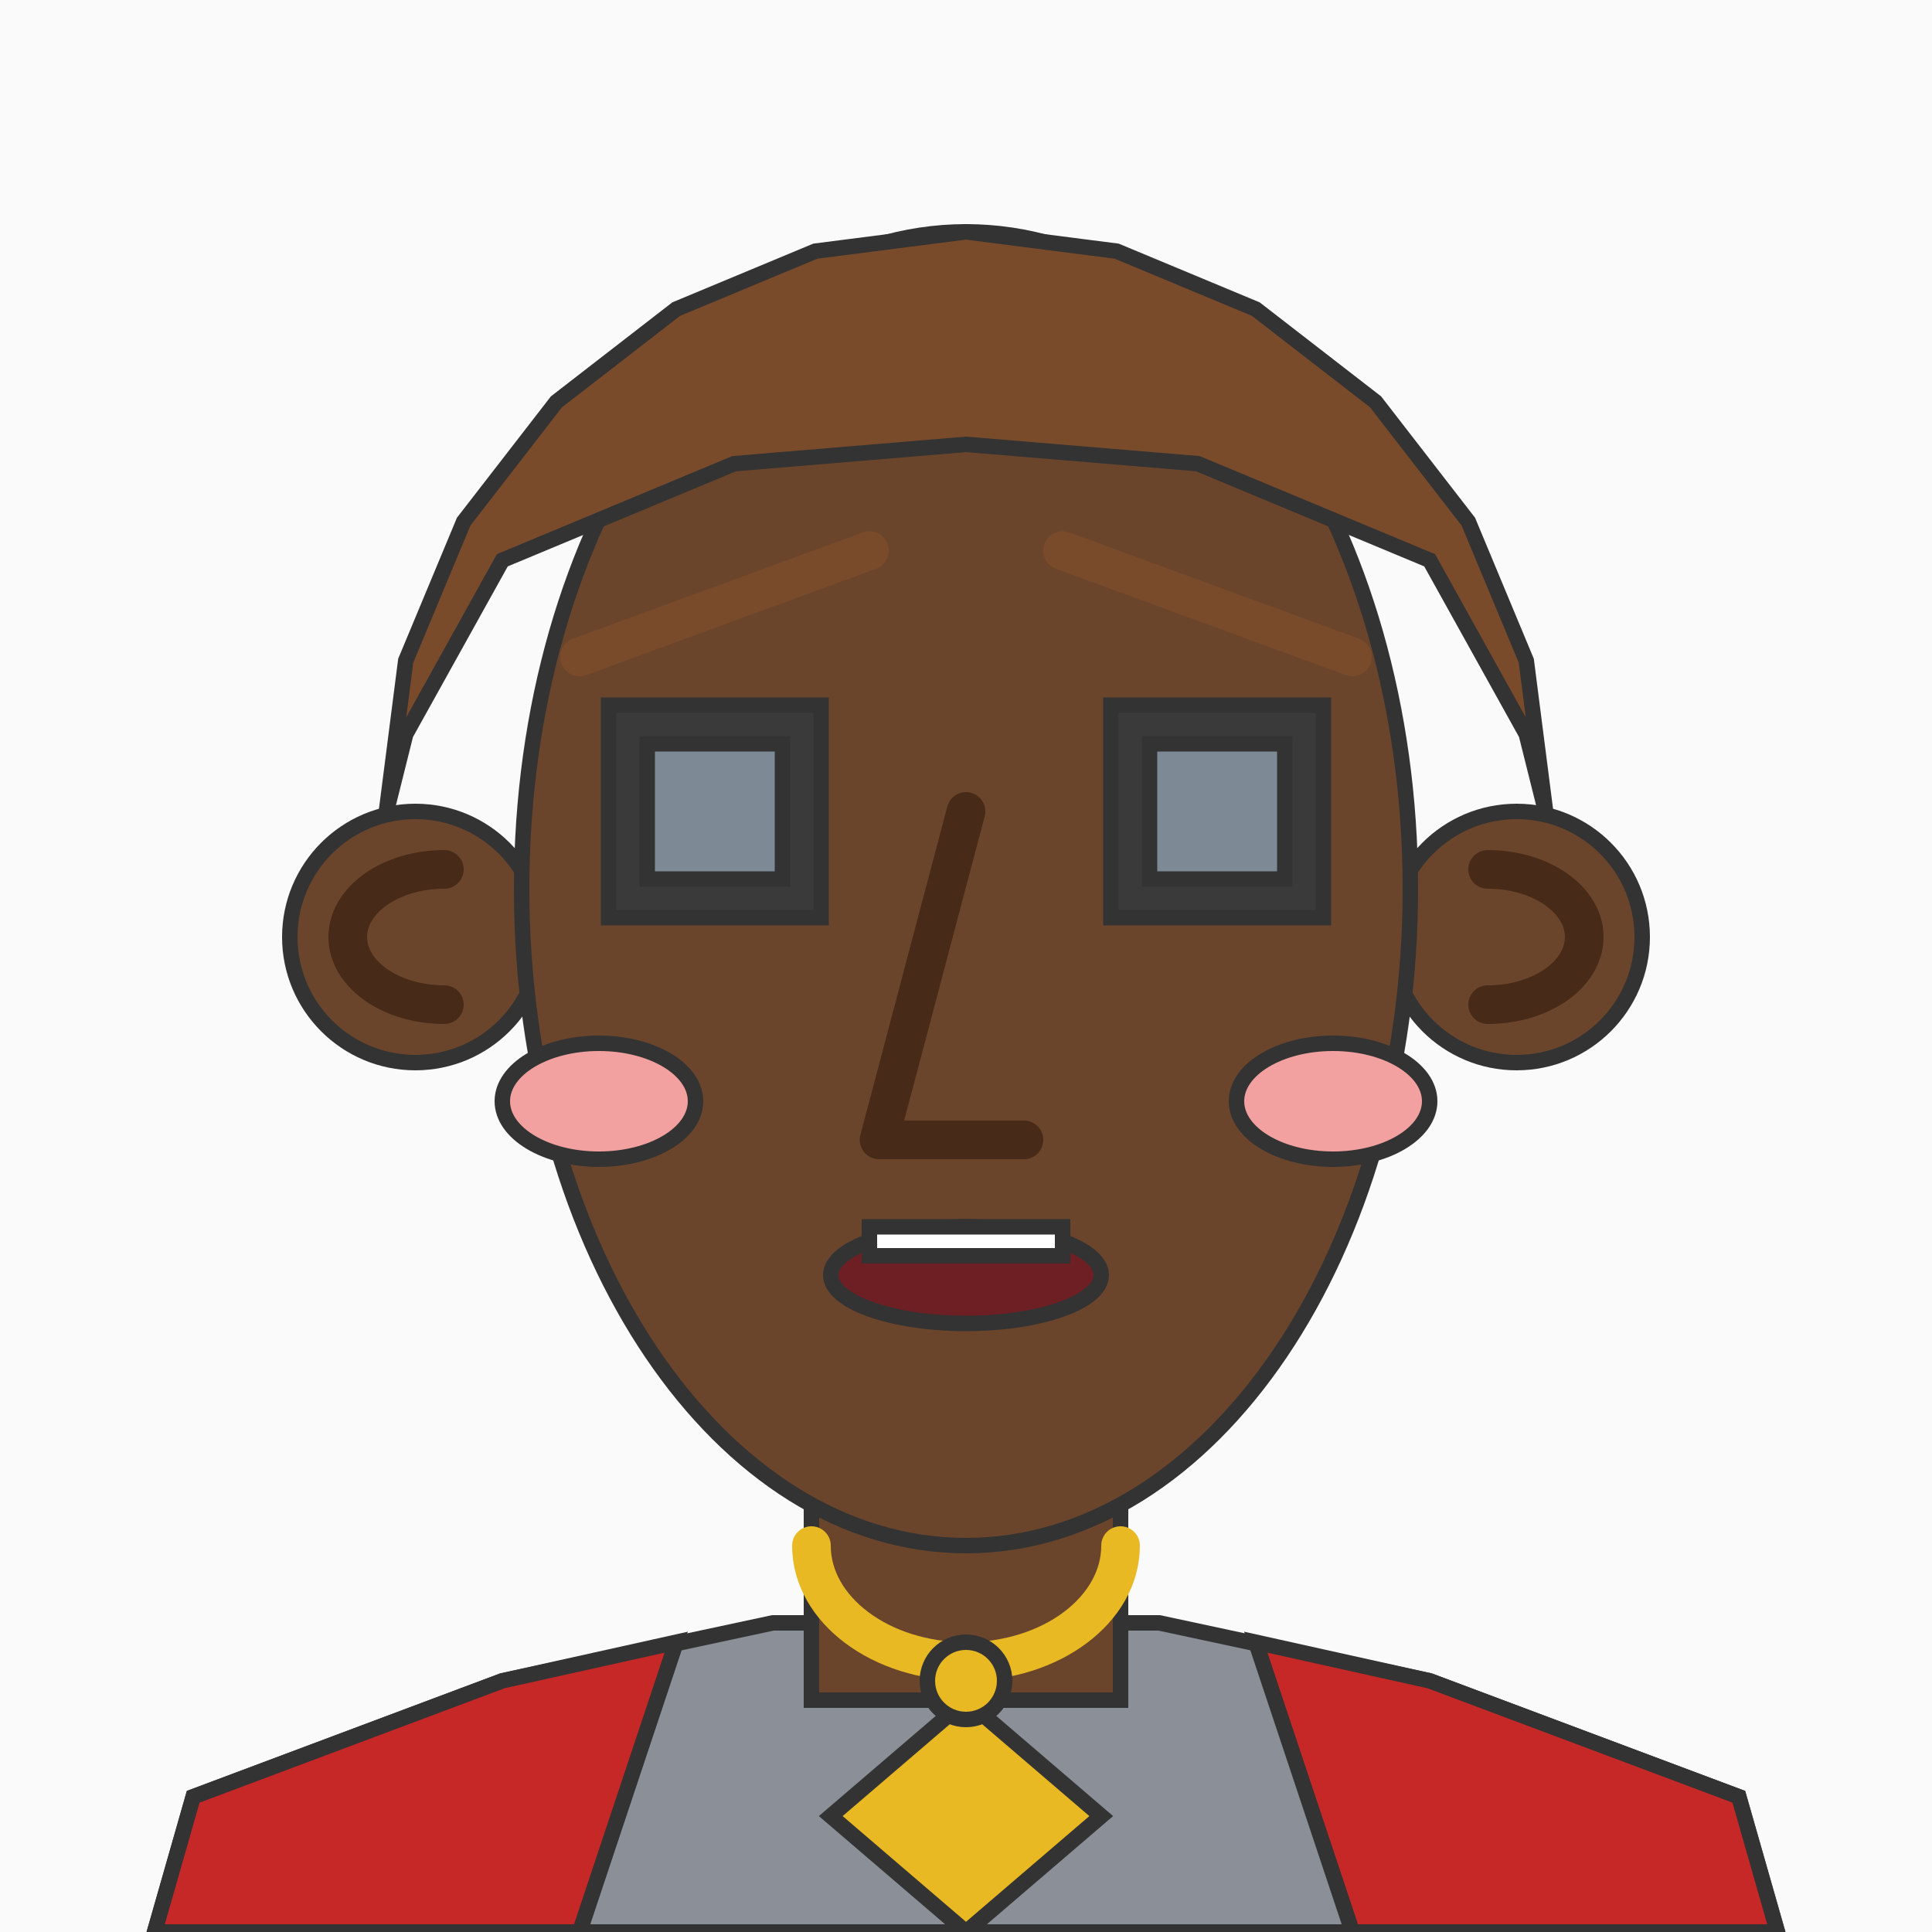
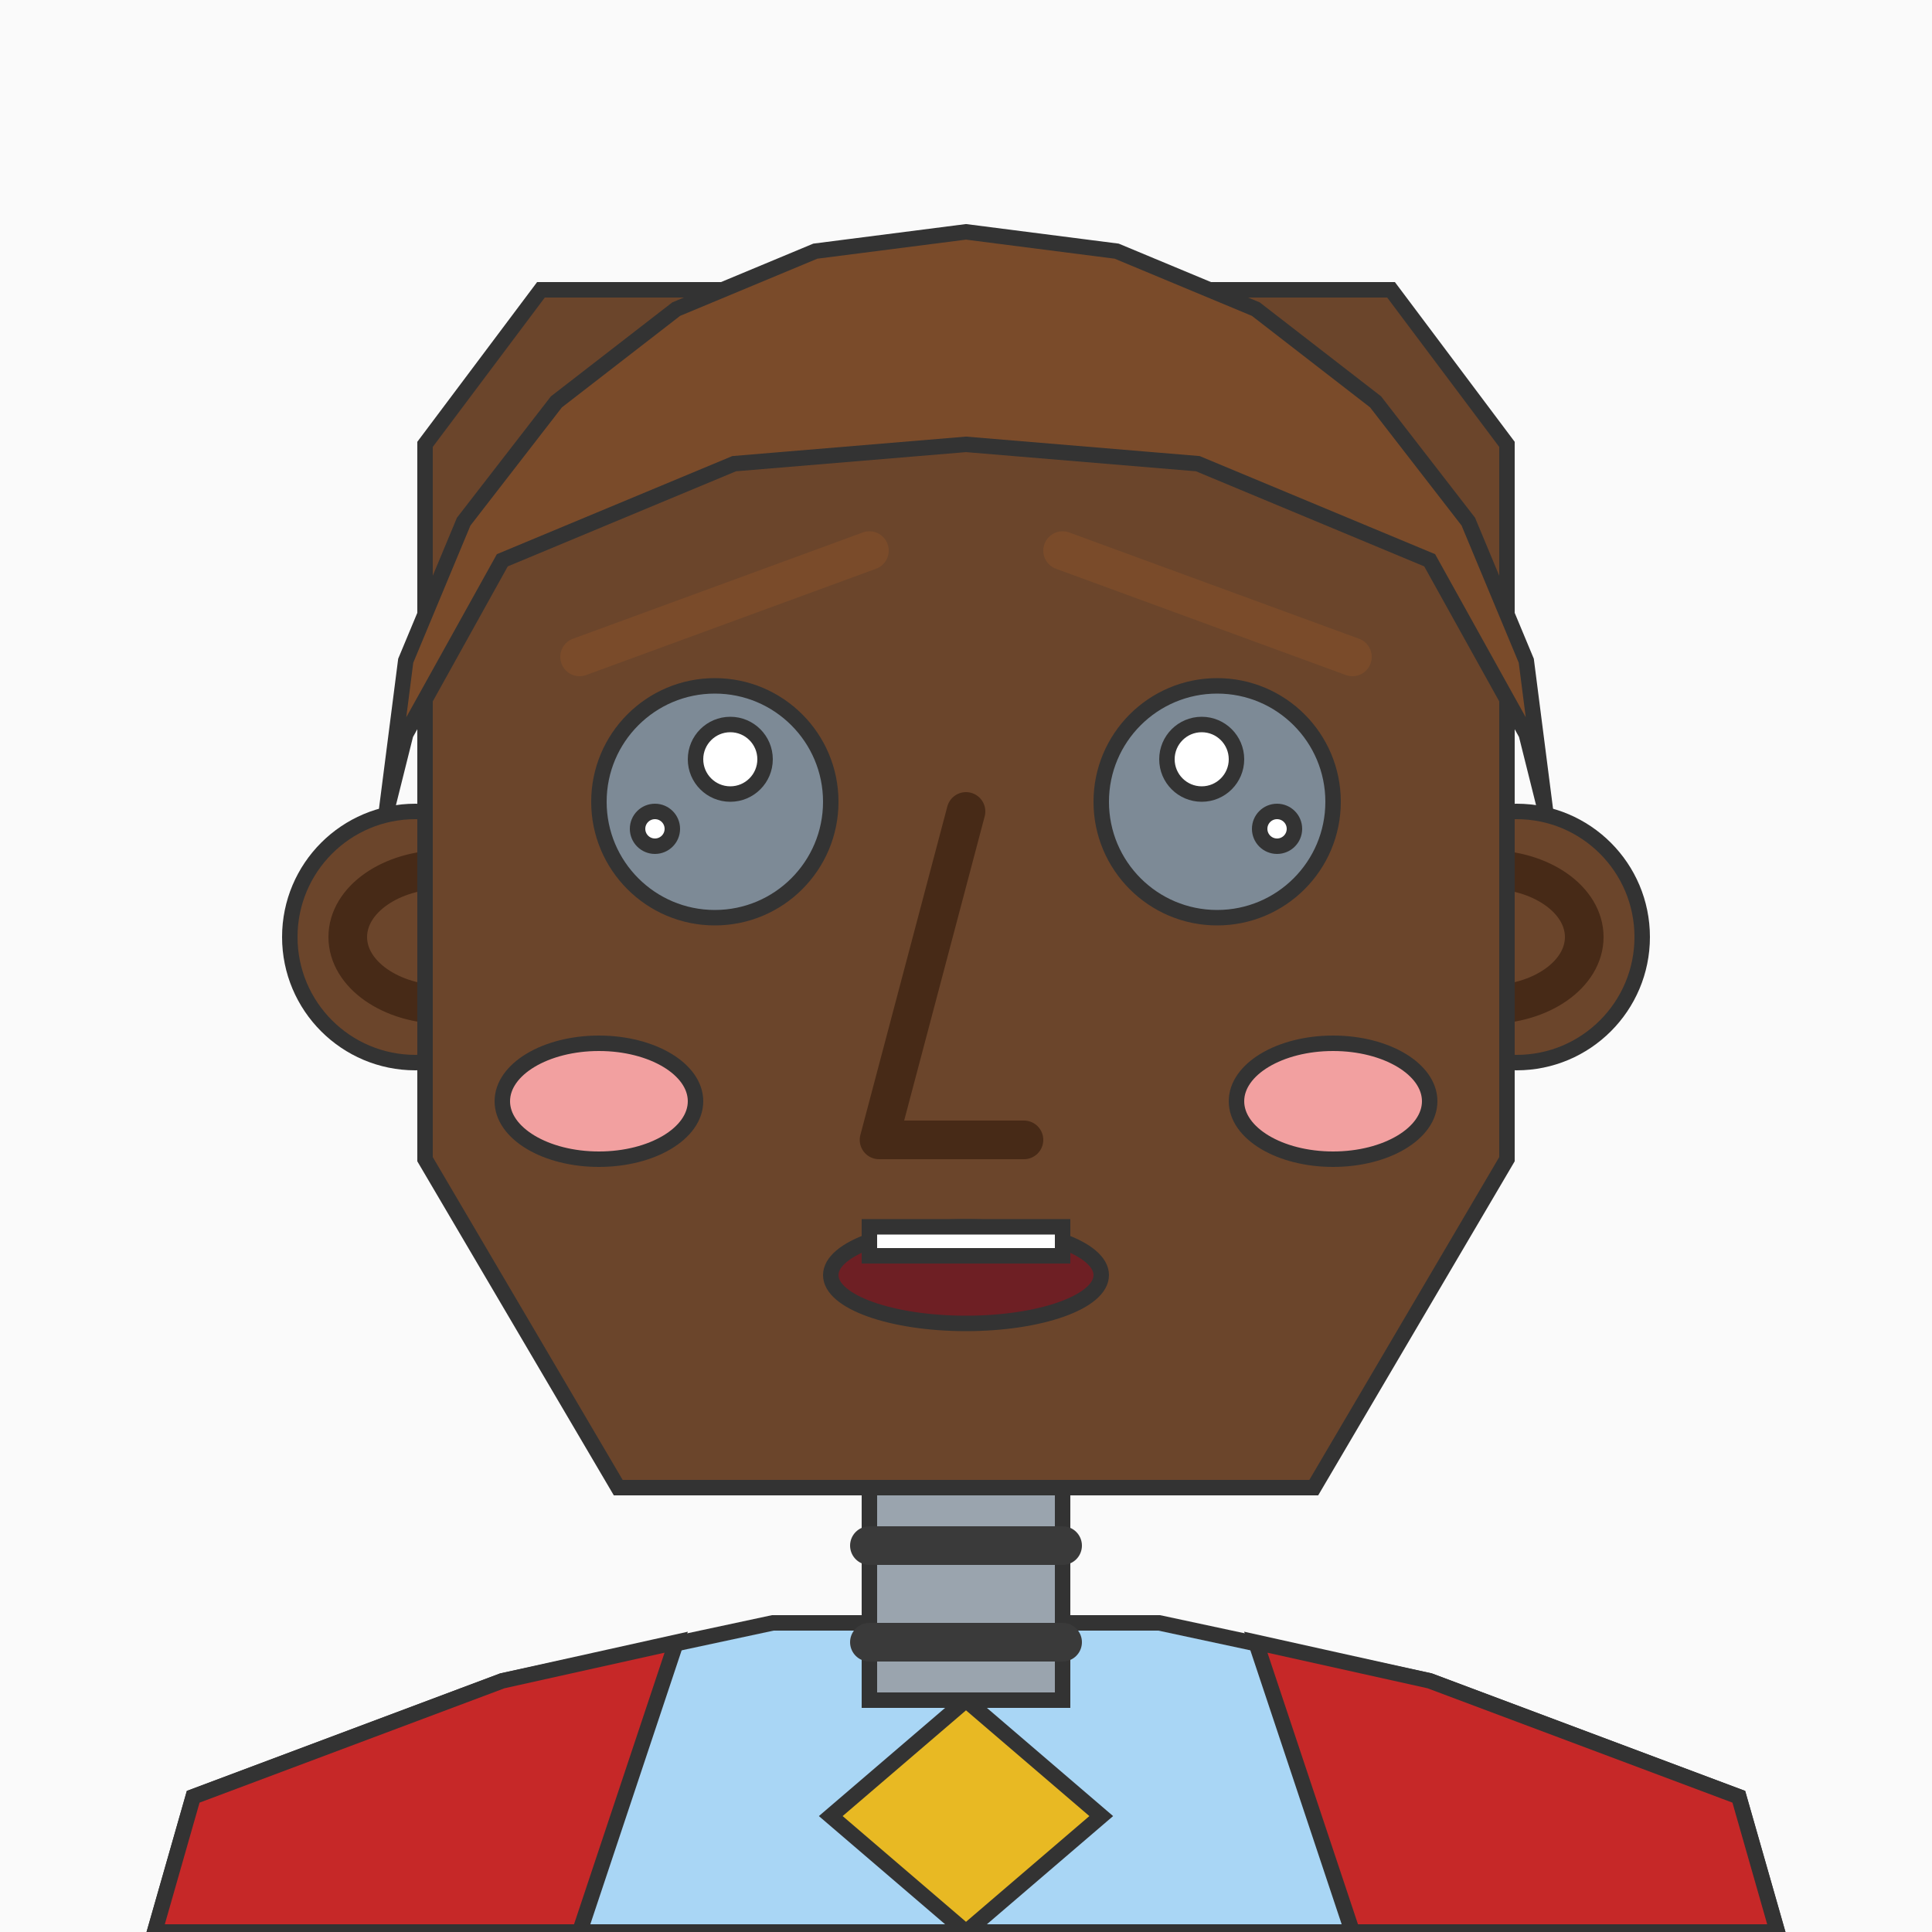
<svg xmlns="http://www.w3.org/2000/svg" viewBox="0 0 100 100" width="200" height="200">
  <rect width="100" height="100" fill="#fafafa" />
-   <polygon points="8,100 10,93 26,87 40,84 60,84 74,87 90,93 92,100" fill="#8A8F98" stroke="#333" stroke-width="0.8" />
+   <polygon points="8,100 10,93 26,87 40,84 60,84 74,87 90,93 92,100" fill="#A9D6F5" stroke="#333" stroke-width="0.8" />
  <polygon points="8,100 10,93 26,87 35,85 30,100" fill="#C62828" stroke="#333" stroke-width="0.8" />
  <polygon points="92,100 90,93 74,87 65,85 70,100" fill="#C62828" stroke="#333" stroke-width="0.8" />
  <polygon points="50,88 57,94 50,100 43,94" fill="#E8B923" stroke="#333" stroke-width="0.8" />
-   <rect x="42" y="70" width="16" height="18" fill="#6B452B" stroke="#333" stroke-width="0.8" />
-   <path d="M42 80 A8 6 0 0 0 58 80" fill="none" stroke="#E8B923" stroke-width="2" stroke-linecap="round" stroke-linejoin="round" />
-   <ellipse cx="50" cy="87" rx="2" ry="2" fill="#E8B923" stroke="#333" stroke-width="0.8" />
+   <rect x="45" y="70" width="10" height="18" fill="#9AA4AE" stroke="#333" stroke-width="0.8" />
+   <polyline points="45,80 55,80" fill="none" stroke="#3A3A3A" stroke-width="2" stroke-linecap="round" stroke-linejoin="round" />
+   <polyline points="45,85 55,85" fill="none" stroke="#3A3A3A" stroke-width="2" stroke-linecap="round" stroke-linejoin="round" />
  <ellipse cx="21.5" cy="48.5" rx="6.5" ry="6.5" fill="#6B452B" stroke="#333" stroke-width="0.8" />
  <path d="M23 45 A5 3.5 0 0 0 23 52" fill="none" stroke="#472A17" stroke-width="2" stroke-linecap="round" stroke-linejoin="round" />
  <ellipse cx="78.5" cy="48.5" rx="6.5" ry="6.5" fill="#6B452B" stroke="#333" stroke-width="0.8" />
  <path d="M77 45 A5 3.5 0 0 1 77 52" fill="none" stroke="#472A17" stroke-width="2" stroke-linecap="round" stroke-linejoin="round" />
-   <ellipse cx="50" cy="46" rx="23" ry="34" fill="#6B452B" stroke="#333" stroke-width="0.8" />
+   <polygon points="28,15 72,15 78,23 78,60 68,77 32,77 22,60 22,23" fill="#6B452B" stroke="#333" stroke-width="0.8" />
  <ellipse cx="31" cy="57" rx="5" ry="3" fill="#F2A0A0" stroke="#333" stroke-width="0.8" />
  <ellipse cx="69" cy="57" rx="5" ry="3" fill="#F2A0A0" stroke="#333" stroke-width="0.8" />
  <ellipse cx="50" cy="66" rx="7" ry="2.5" fill="#6E1F24" stroke="#333" stroke-width="0.8" />
  <rect x="45" y="63.5" width="10" height="1.5" fill="#FFFFFF" stroke="#333" stroke-width="0.8" />
  <polyline points="50,42 45.5,59 53,59" fill="none" stroke="#472A17" stroke-width="2" stroke-linecap="round" stroke-linejoin="round" />
-   <rect x="31.5" y="36.5" width="11" height="11" fill="#3A3A3A" stroke="#333" stroke-width="0.8" />
-   <rect x="33.5" y="38.5" width="7" height="7" fill="#7D8A96" stroke="#333" stroke-width="0.8" />
-   <rect x="57.5" y="36.5" width="11" height="11" fill="#3A3A3A" stroke="#333" stroke-width="0.8" />
-   <rect x="59.5" y="38.5" width="7" height="7" fill="#7D8A96" stroke="#333" stroke-width="0.8" />
+   <ellipse cx="37" cy="41.5" rx="6" ry="6" fill="#7D8A96" stroke="#333" stroke-width="0.8" />
+   <ellipse cx="37.8" cy="39.3" rx="1.8" ry="1.8" fill="#FFFFFF" stroke="#333" stroke-width="0.8" />
+   <ellipse cx="33.9" cy="42.9" rx="0.9" ry="0.9" fill="#FFFFFF" stroke="#333" stroke-width="0.8" />
+   <ellipse cx="63" cy="41.5" rx="6" ry="6" fill="#7D8A96" stroke="#333" stroke-width="0.8" />
+   <ellipse cx="62.2" cy="39.3" rx="1.8" ry="1.8" fill="#FFFFFF" stroke="#333" stroke-width="0.8" />
+   <ellipse cx="66.1" cy="42.9" rx="0.9" ry="0.9" fill="#FFFFFF" stroke="#333" stroke-width="0.8" />
  <polyline points="30,34 45,28.5" fill="none" stroke="#7A4B2A" stroke-width="2" stroke-linecap="round" stroke-linejoin="round" />
  <polyline points="70,34 55,28.5" fill="none" stroke="#7A4B2A" stroke-width="2" stroke-linecap="round" stroke-linejoin="round" />
  <polygon points="20,42 21,34.2 24,27 28.8,20.8 35,16 42.2,13 50,12 57.8,13 65,16 71.2,20.8 76,27 79,34.2 80,42 79,38 74,29 62,24 50,23 38,24 26,29 21,38" fill="#7A4B2A" stroke="#333" stroke-width="0.8" />
</svg>
